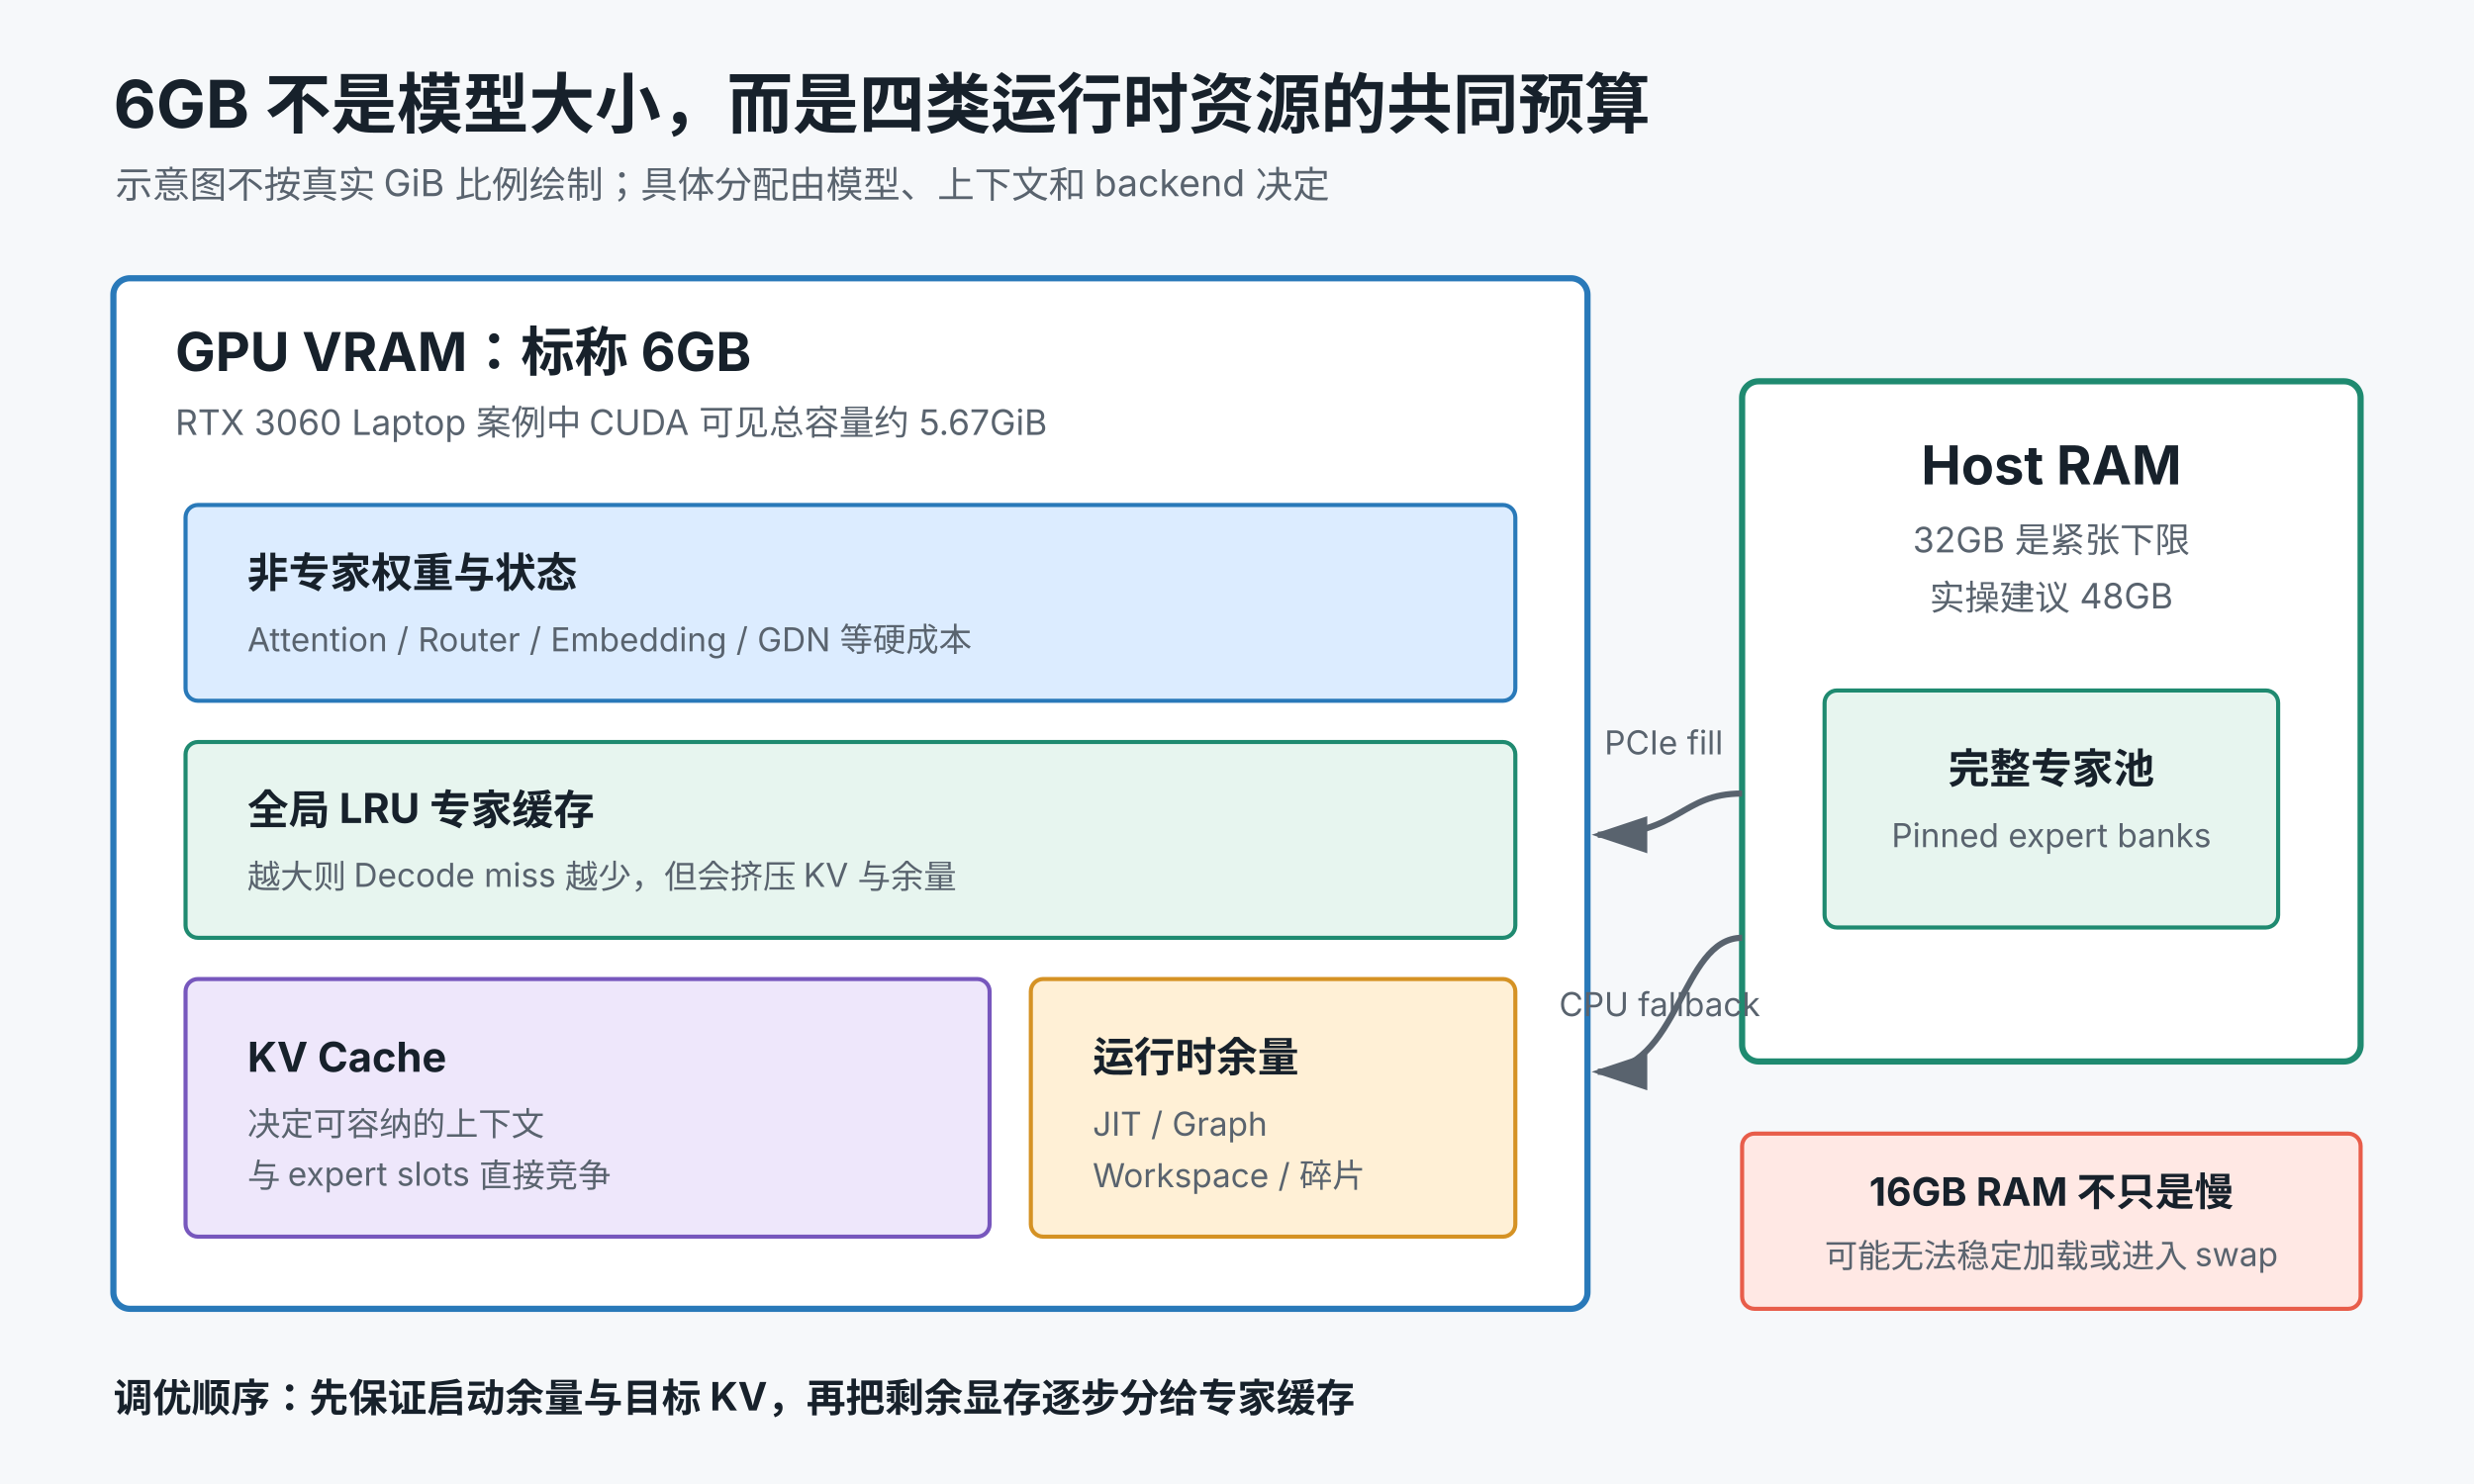
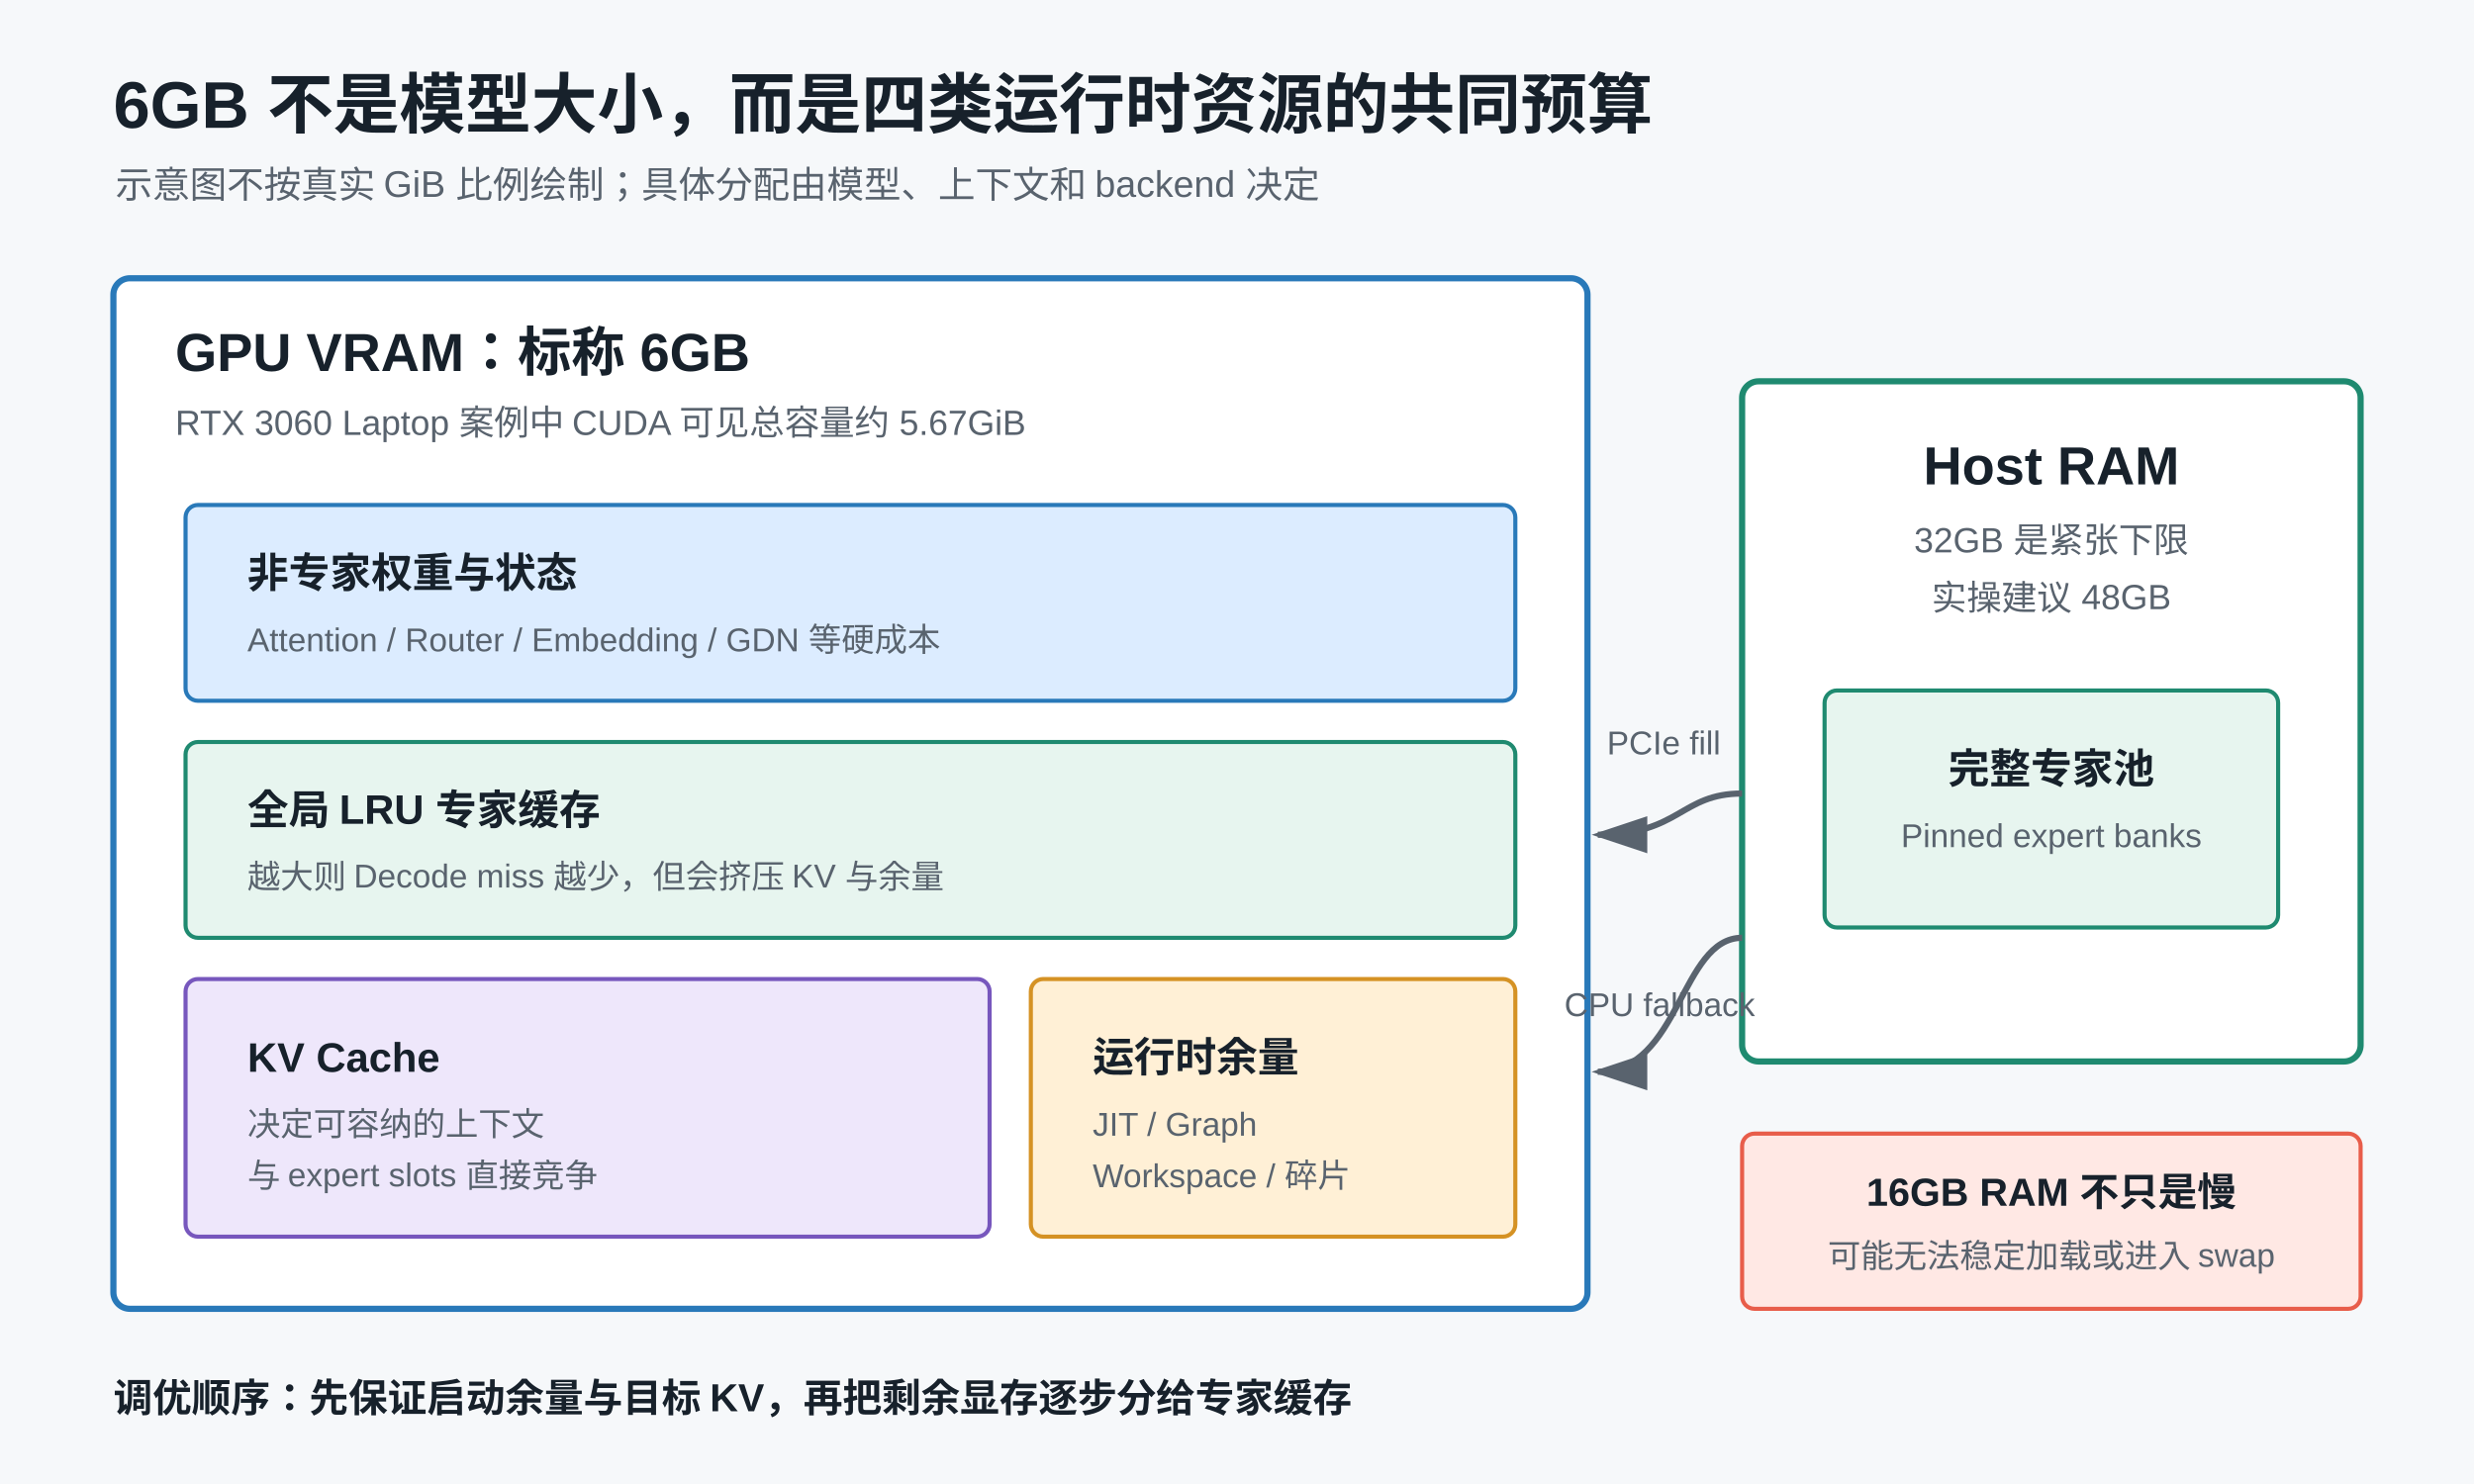
<svg xmlns="http://www.w3.org/2000/svg" width="1200" height="720" viewBox="0 0 1200 720" role="img" aria-labelledby="title desc">
  <defs>
    <style>
-       .t{font-family:-apple-system,BlinkMacSystemFont,"Segoe UI","PingFang SC","Microsoft YaHei",sans-serif;fill:#17212b}
+       .t{font-family:Arial,sans-serif;fill:#17212b}
      .muted{fill:#59636e}
      .white{fill:#ffffff}
-       .label{font-size:20px;font-weight:650}
+       .label{font-size:20px;font-weight:600}
      .small{font-size:16px}
    </style>
    <marker id="arrow" markerWidth="10" markerHeight="10" refX="8" refY="3" orient="auto">
      <path d="M0,0 L0,6 L9,3 z" fill="#59636e" />
    </marker>
  </defs>
  <rect width="1200" height="720" fill="#f6f8fa" />
  <text class="t" x="55" y="62" font-size="32" font-weight="700">6GB 不是模型大小，而是四类运行时资源的共同预算</text>
  <text class="t muted" x="56" y="96" font-size="18">示意图不按真实 GiB 比例绘制；具体分配由模型、上下文和 backend 决定</text>
  <rect x="55" y="135" width="715" height="500" rx="8" fill="#ffffff" stroke="#2979b9" stroke-width="3" />
  <text class="t" x="85" y="180" font-size="26" font-weight="700">GPU VRAM：标称 6GB</text>
  <text class="t muted" x="85" y="211" font-size="17">RTX 3060 Laptop 案例中 CUDA 可见总容量约 5.67GiB</text>
  <rect x="90" y="245" width="645" height="95" rx="6" fill="#dcecff" stroke="#2979b9" stroke-width="2" />
  <text class="t label" x="120" y="285">非专家权重与状态</text>
  <text class="t muted small" x="120" y="316">Attention / Router / Embedding / GDN 等硬成本</text>
  <rect x="90" y="360" width="645" height="95" rx="6" fill="#e7f5ef" stroke="#1f8a70" stroke-width="2" />
  <text class="t label" x="120" y="400">全局 LRU 专家缓存</text>
  <text class="t muted small" x="120" y="431">越大则 Decode miss 越少，但会挤压 KV 与余量</text>
  <rect x="90" y="475" width="390" height="125" rx="6" fill="#eee7fb" stroke="#7757bd" stroke-width="2" />
  <text class="t label" x="120" y="520">KV Cache</text>
  <text class="t muted small" x="120" y="551">决定可容纳的上下文</text>
  <text class="t muted small" x="120" y="576">与 expert slots 直接竞争</text>
  <rect x="500" y="475" width="235" height="125" rx="6" fill="#fff0d6" stroke="#d59224" stroke-width="2" />
  <text class="t label" x="530" y="520">运行时余量</text>
  <text class="t muted small" x="530" y="551">JIT / Graph</text>
  <text class="t muted small" x="530" y="576">Workspace / 碎片</text>
  <rect x="845" y="185" width="300" height="330" rx="8" fill="#ffffff" stroke="#1f8a70" stroke-width="3" />
  <text class="t" x="995" y="235" text-anchor="middle" font-size="26" font-weight="700">Host RAM</text>
  <text class="t muted" x="995" y="268" text-anchor="middle" font-size="17">32GB 是紧张下限</text>
  <text class="t muted" x="995" y="296" text-anchor="middle" font-size="17">实操建议 48GB</text>
  <rect x="885" y="335" width="220" height="115" rx="6" fill="#e7f5ef" stroke="#1f8a70" stroke-width="2" />
  <text class="t label" x="995" y="380" text-anchor="middle">完整专家池</text>
  <text class="t muted small" x="995" y="411" text-anchor="middle">Pinned expert banks</text>
  <path d="M845 385 C815 385 815 405 775 405" stroke="#59636e" stroke-width="3" fill="none" marker-end="url(#arrow)" />
  <text class="t muted" x="807" y="366" text-anchor="middle" font-size="16">PCIe fill</text>
  <path d="M845 455 C815 455 815 520 775 520" stroke="#59636e" stroke-width="3" fill="none" marker-end="url(#arrow)" />
  <text class="t muted" x="805" y="493" text-anchor="middle" font-size="16">CPU fallback</text>
  <rect x="845" y="550" width="300" height="85" rx="6" fill="#ffe8e4" stroke="#e85d4a" stroke-width="2" />
-   <text class="t" x="995" y="585" text-anchor="middle" font-size="19" font-weight="650">16GB RAM 不只是慢</text>
+   <text class="t" x="995" y="585" text-anchor="middle" font-size="19" font-weight="600">16GB RAM 不只是慢</text>
  <text class="t muted" x="995" y="615" text-anchor="middle" font-size="16">可能无法稳定加载或进入 swap</text>
-   <text class="t" x="55" y="685" font-size="19" font-weight="650">调优顺序：先保证启动余量与目标 KV，再把剩余显存逐步分给专家缓存</text>
+   <text class="t" x="55" y="685" font-size="19" font-weight="600">调优顺序：先保证启动余量与目标 KV，再把剩余显存逐步分给专家缓存</text>
</svg>
